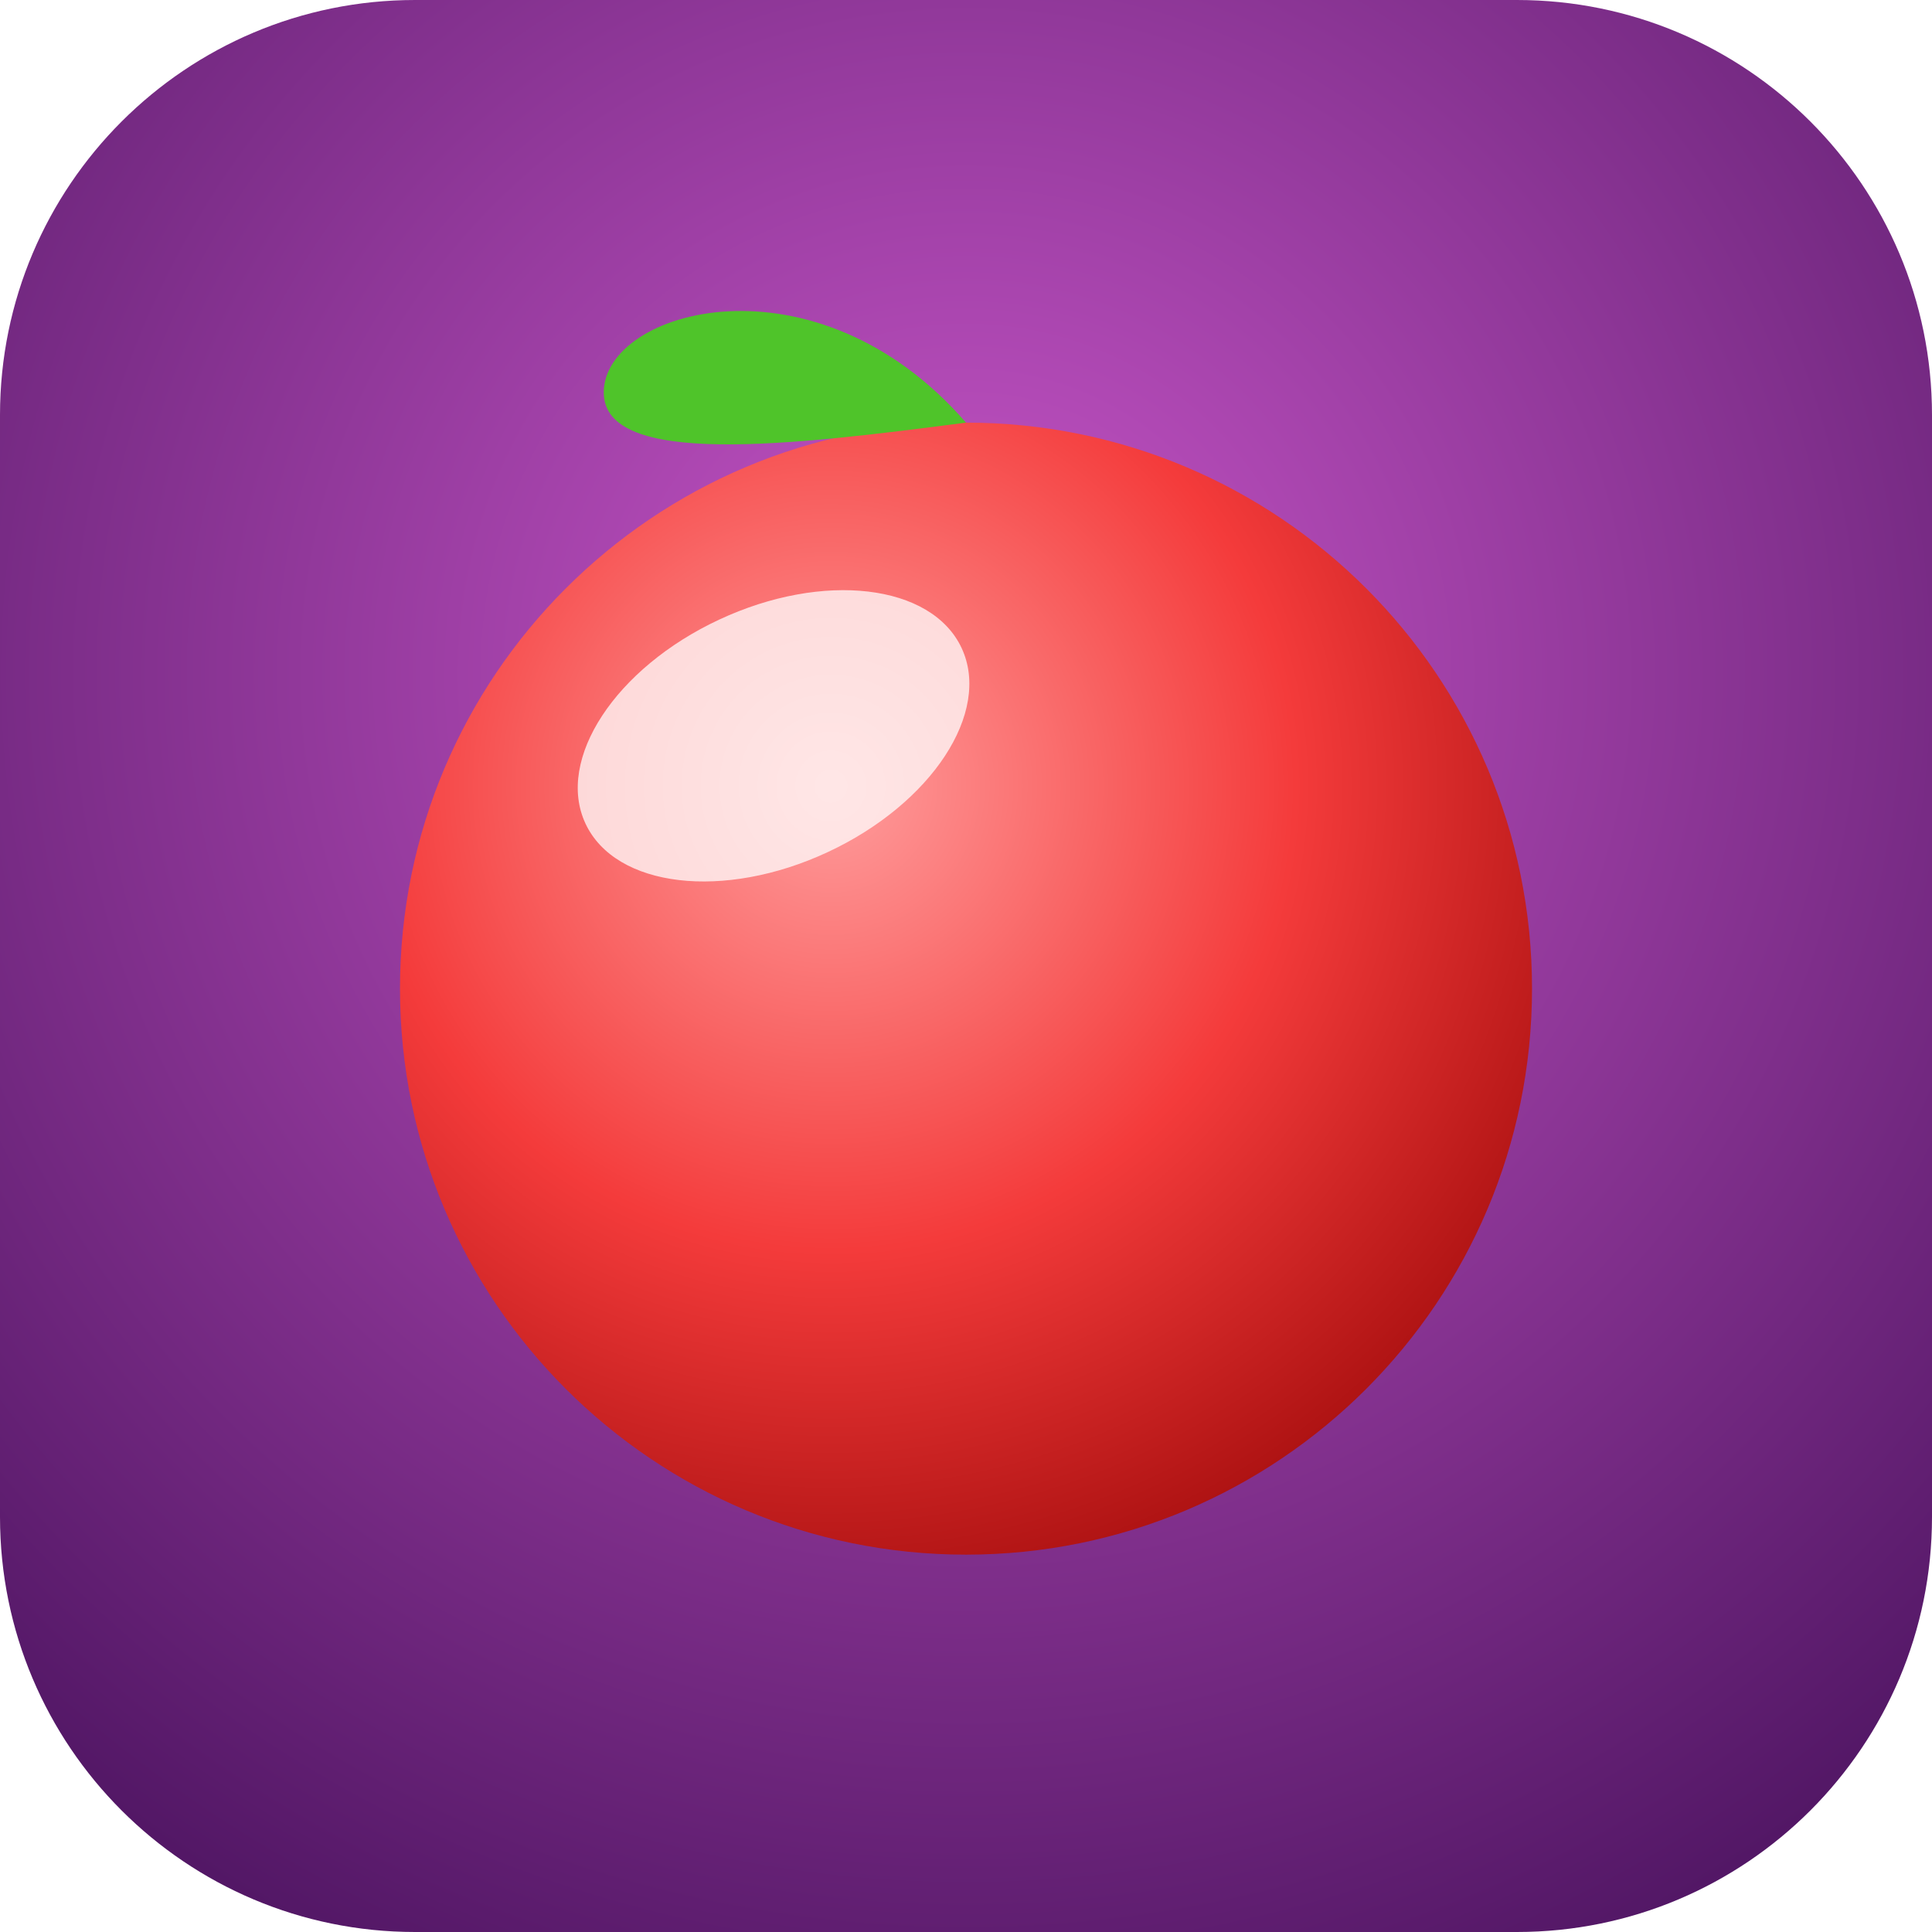
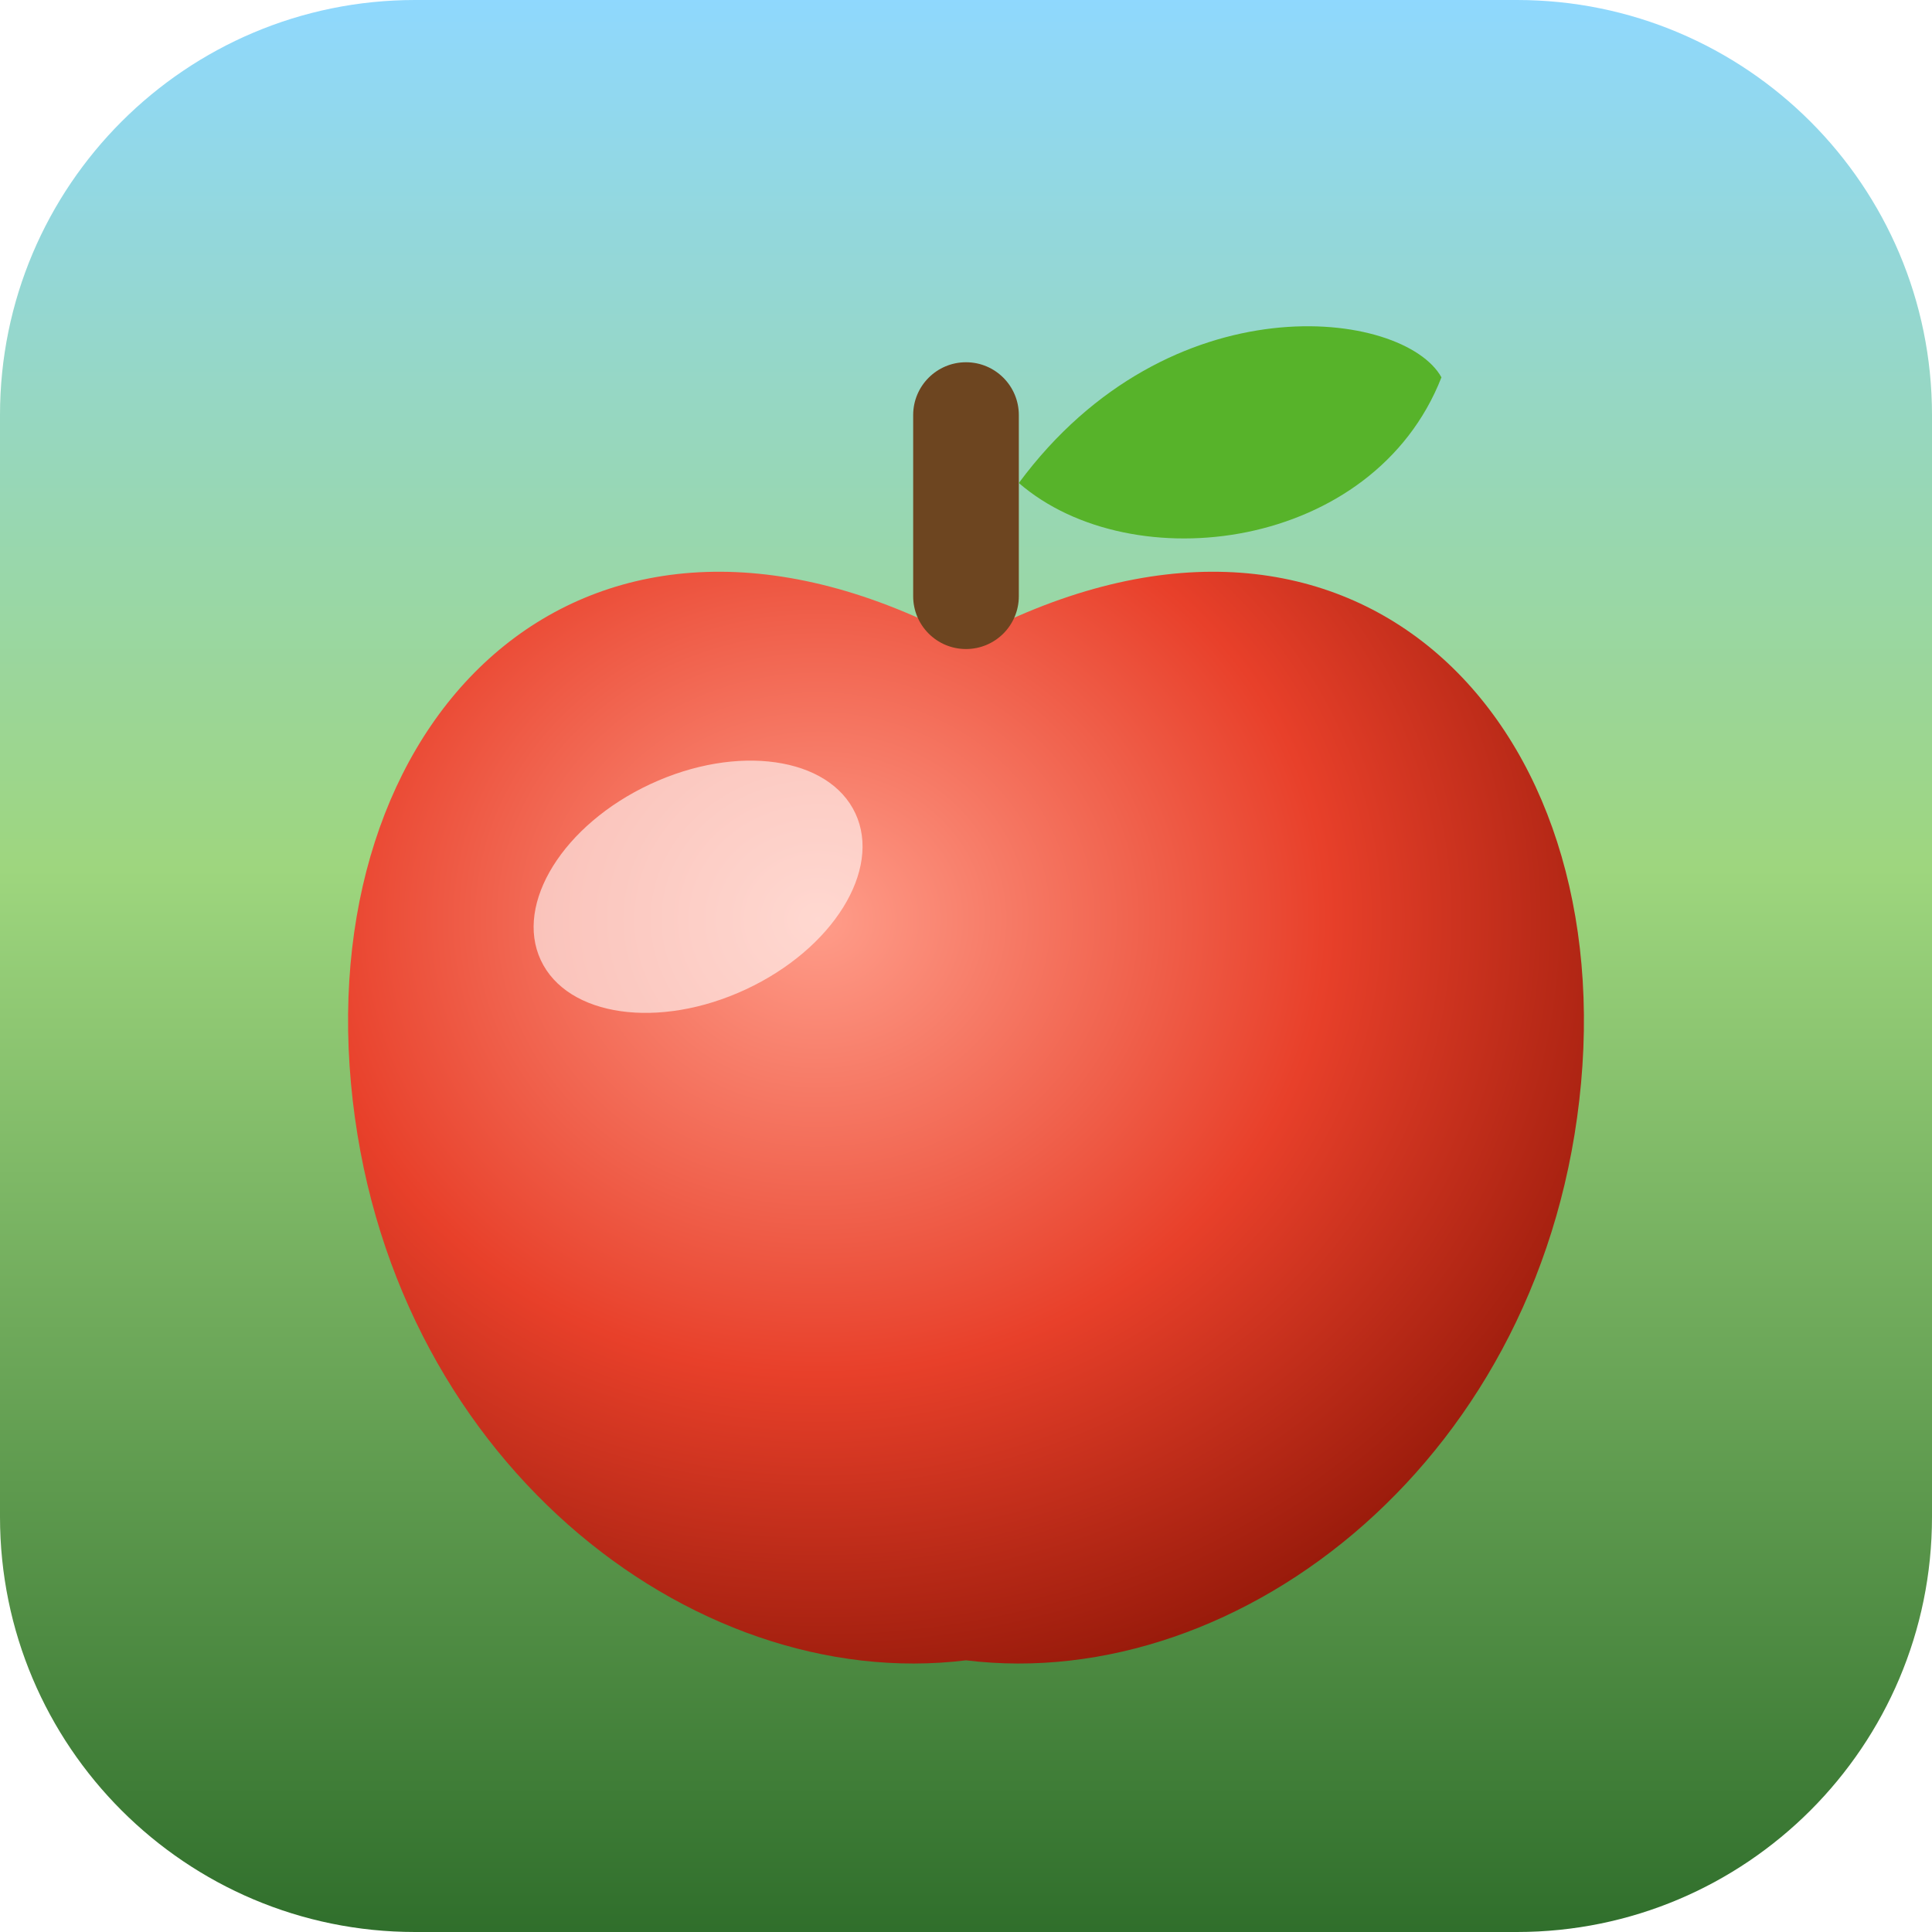
<svg xmlns="http://www.w3.org/2000/svg" viewBox="0 0 512 512">
  <defs>
-     <radialGradient id="bg" cx="50%" cy="35%" r="80%">
-       <stop offset="0%" stop-color="#c956c9" />
-       <stop offset="100%" stop-color="#47115c" />
-     </radialGradient>
-     <radialGradient id="c1" cx="38%" cy="32%" r="75%">
-       <stop offset="0%" stop-color="#ff9d9d" />
-       <stop offset="55%" stop-color="#f43b3b" />
-       <stop offset="100%" stop-color="#a80f0f" />
+     <linearGradient id="bg" x1="0" y1="0" x2="0" y2="1">
+       <stop offset="0%" stop-color="#8fd8ff" />
+       <stop offset="45%" stop-color="#9ed67e" />
+       <stop offset="100%" stop-color="#2f6e2b" />
+     </linearGradient>
+     <radialGradient id="ap" cx="38%" cy="32%" r="75%">
+       <stop offset="0%" stop-color="#ff9d8a" />
+       <stop offset="55%" stop-color="#e8402a" />
+       <stop offset="100%" stop-color="#8f1607" />
    </radialGradient>
  </defs>
  <rect width="512" height="512" rx="110" fill="url(#bg)" />
-   <circle cx="256" cy="262" r="150" fill="url(#c1)" />
-   <ellipse cx="205" cy="195" rx="55" ry="34" fill="rgba(255,255,255,.75)" transform="rotate(-25 205 195)" />
-   <path d="M256 112 c-40 -46 -96 -30 -96 -8 0 20 50 14 96 8z" fill="#4fc42a" />
+   <path d="M256 170 C156 116 84 188 93 287 C102 386 183 449 256 440 C329 449 410 386 419 287 C428 188 356 116 256 170 Z" fill="url(#ap)" />
+   <rect x="242" y="96" width="28" height="76" rx="14" fill="#6d4520" />
+   <path d="M270 128 C310 74 372 82 382 100 C364 146 300 154 270 128 Z" fill="#57b32a" />
+   <ellipse cx="185" cy="235" rx="46" ry="30" fill="rgba(255,255,255,.6)" transform="rotate(-25 185 235)" />
</svg>
